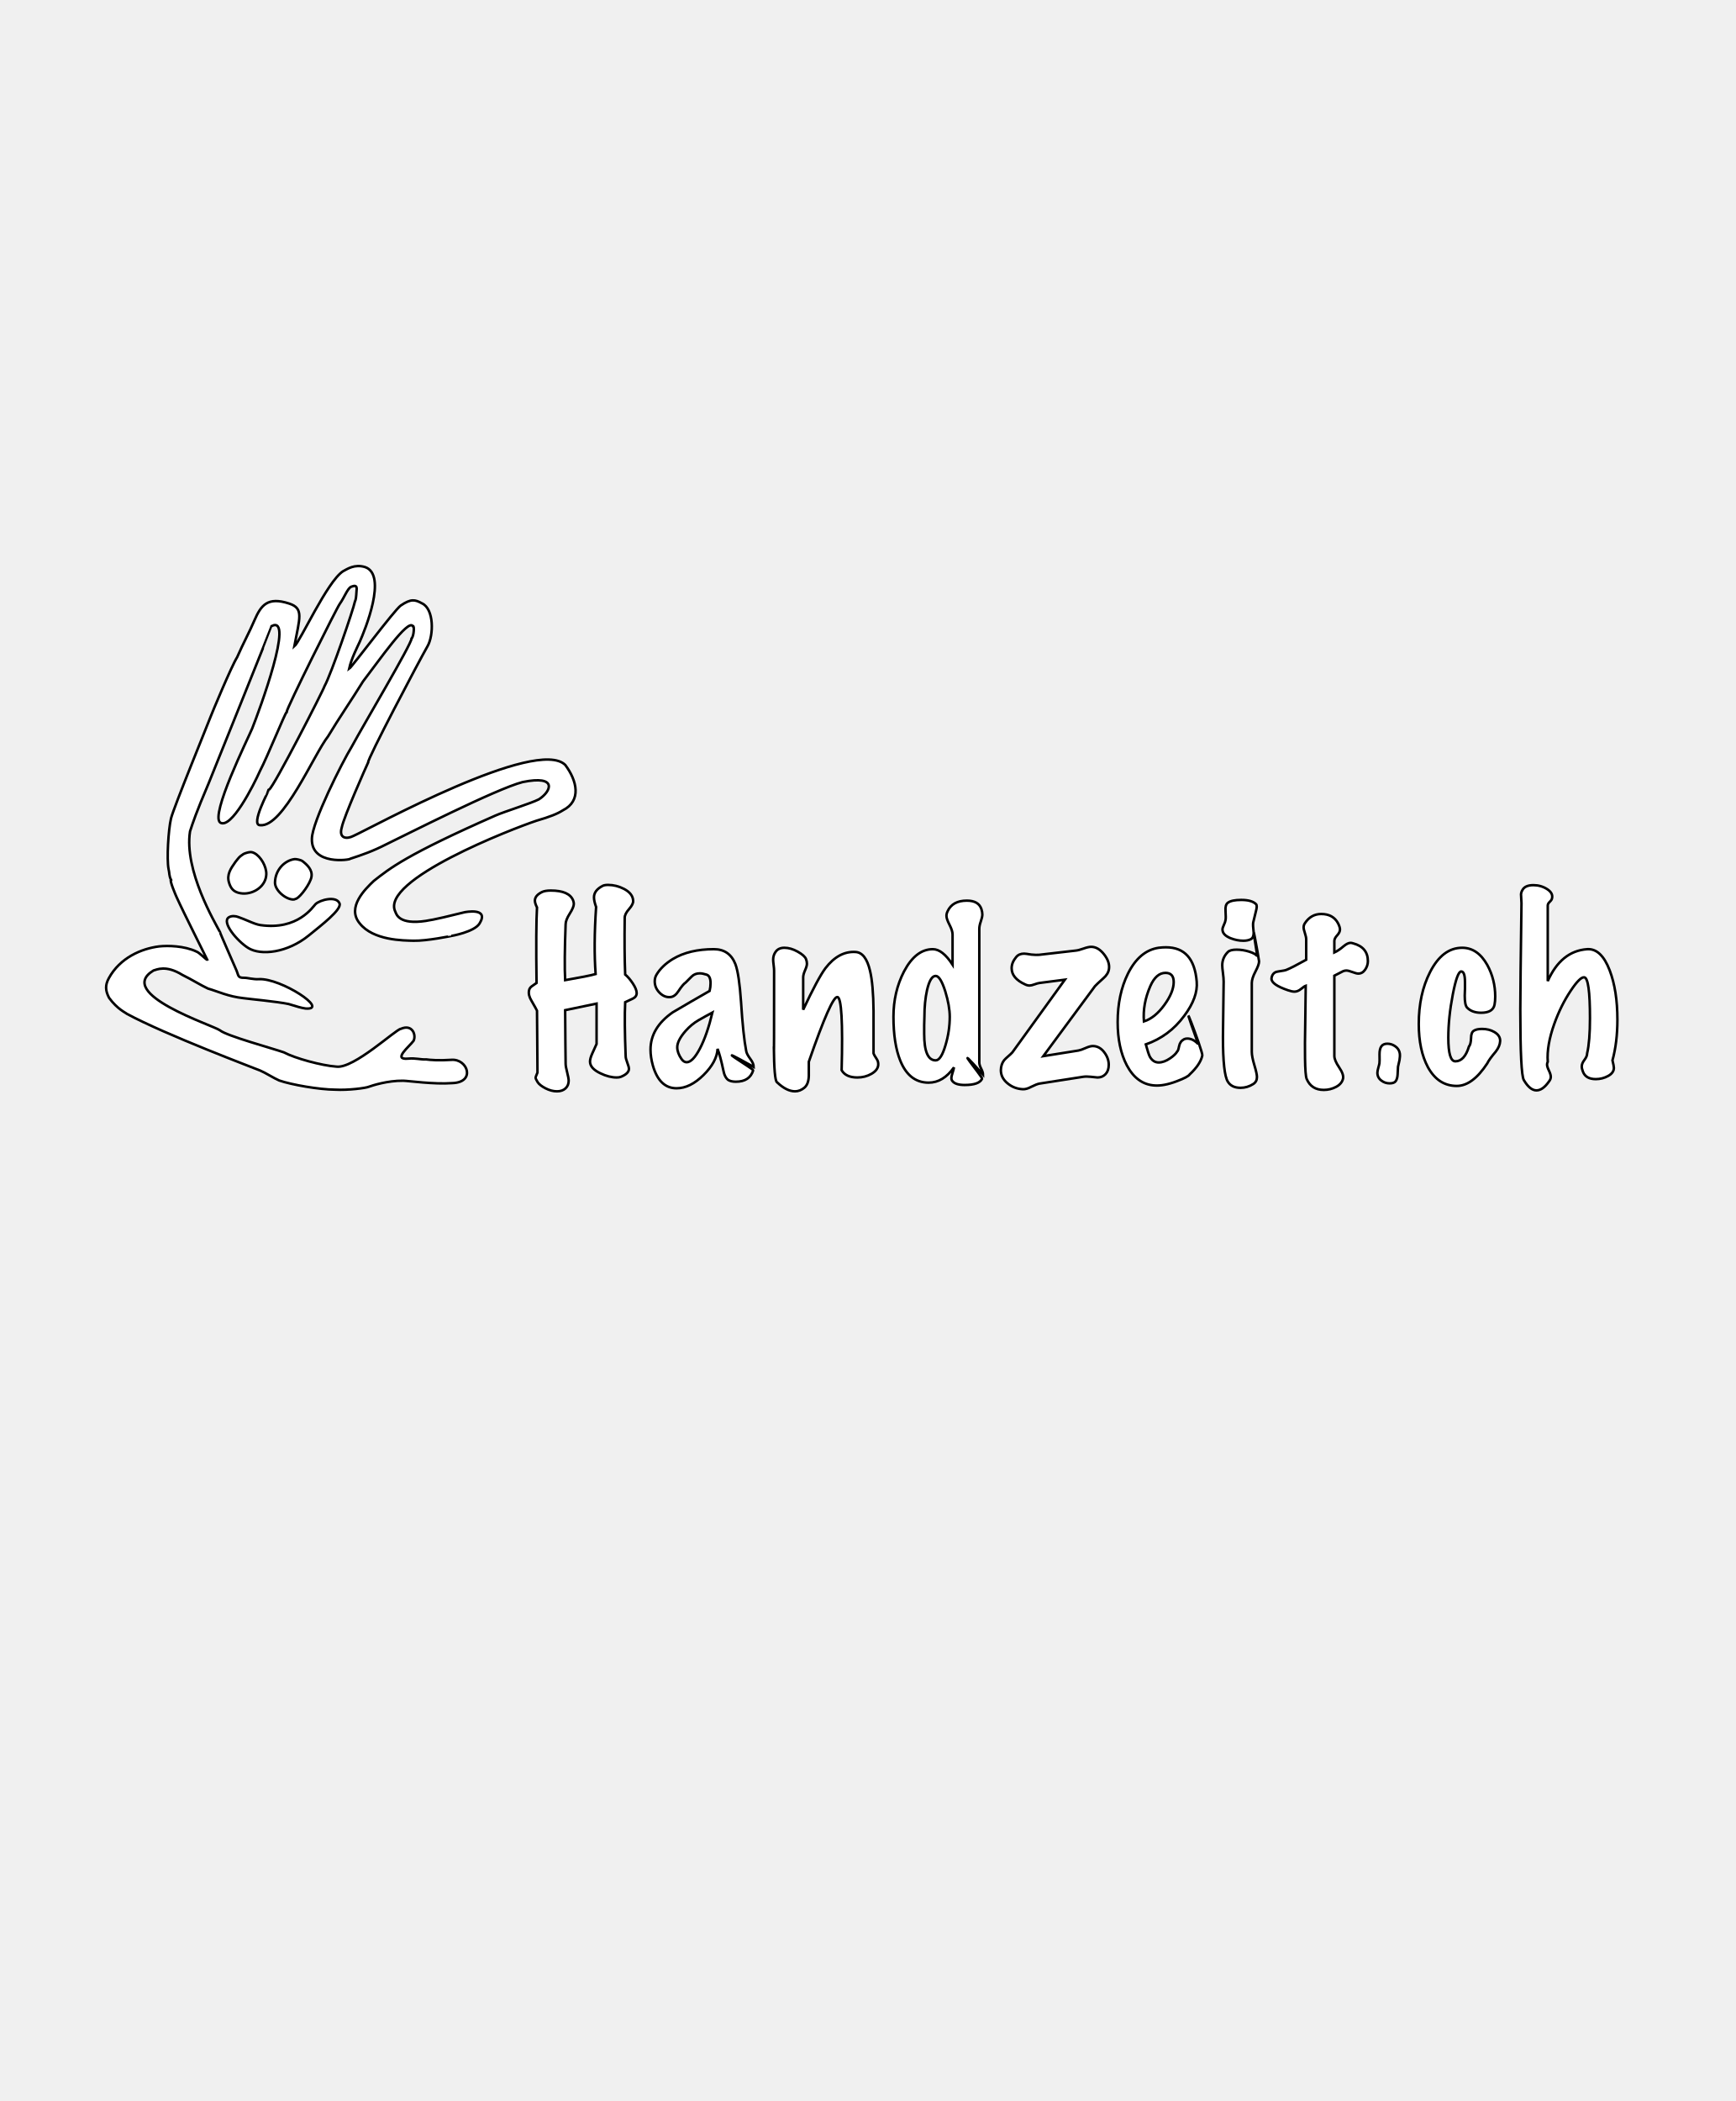
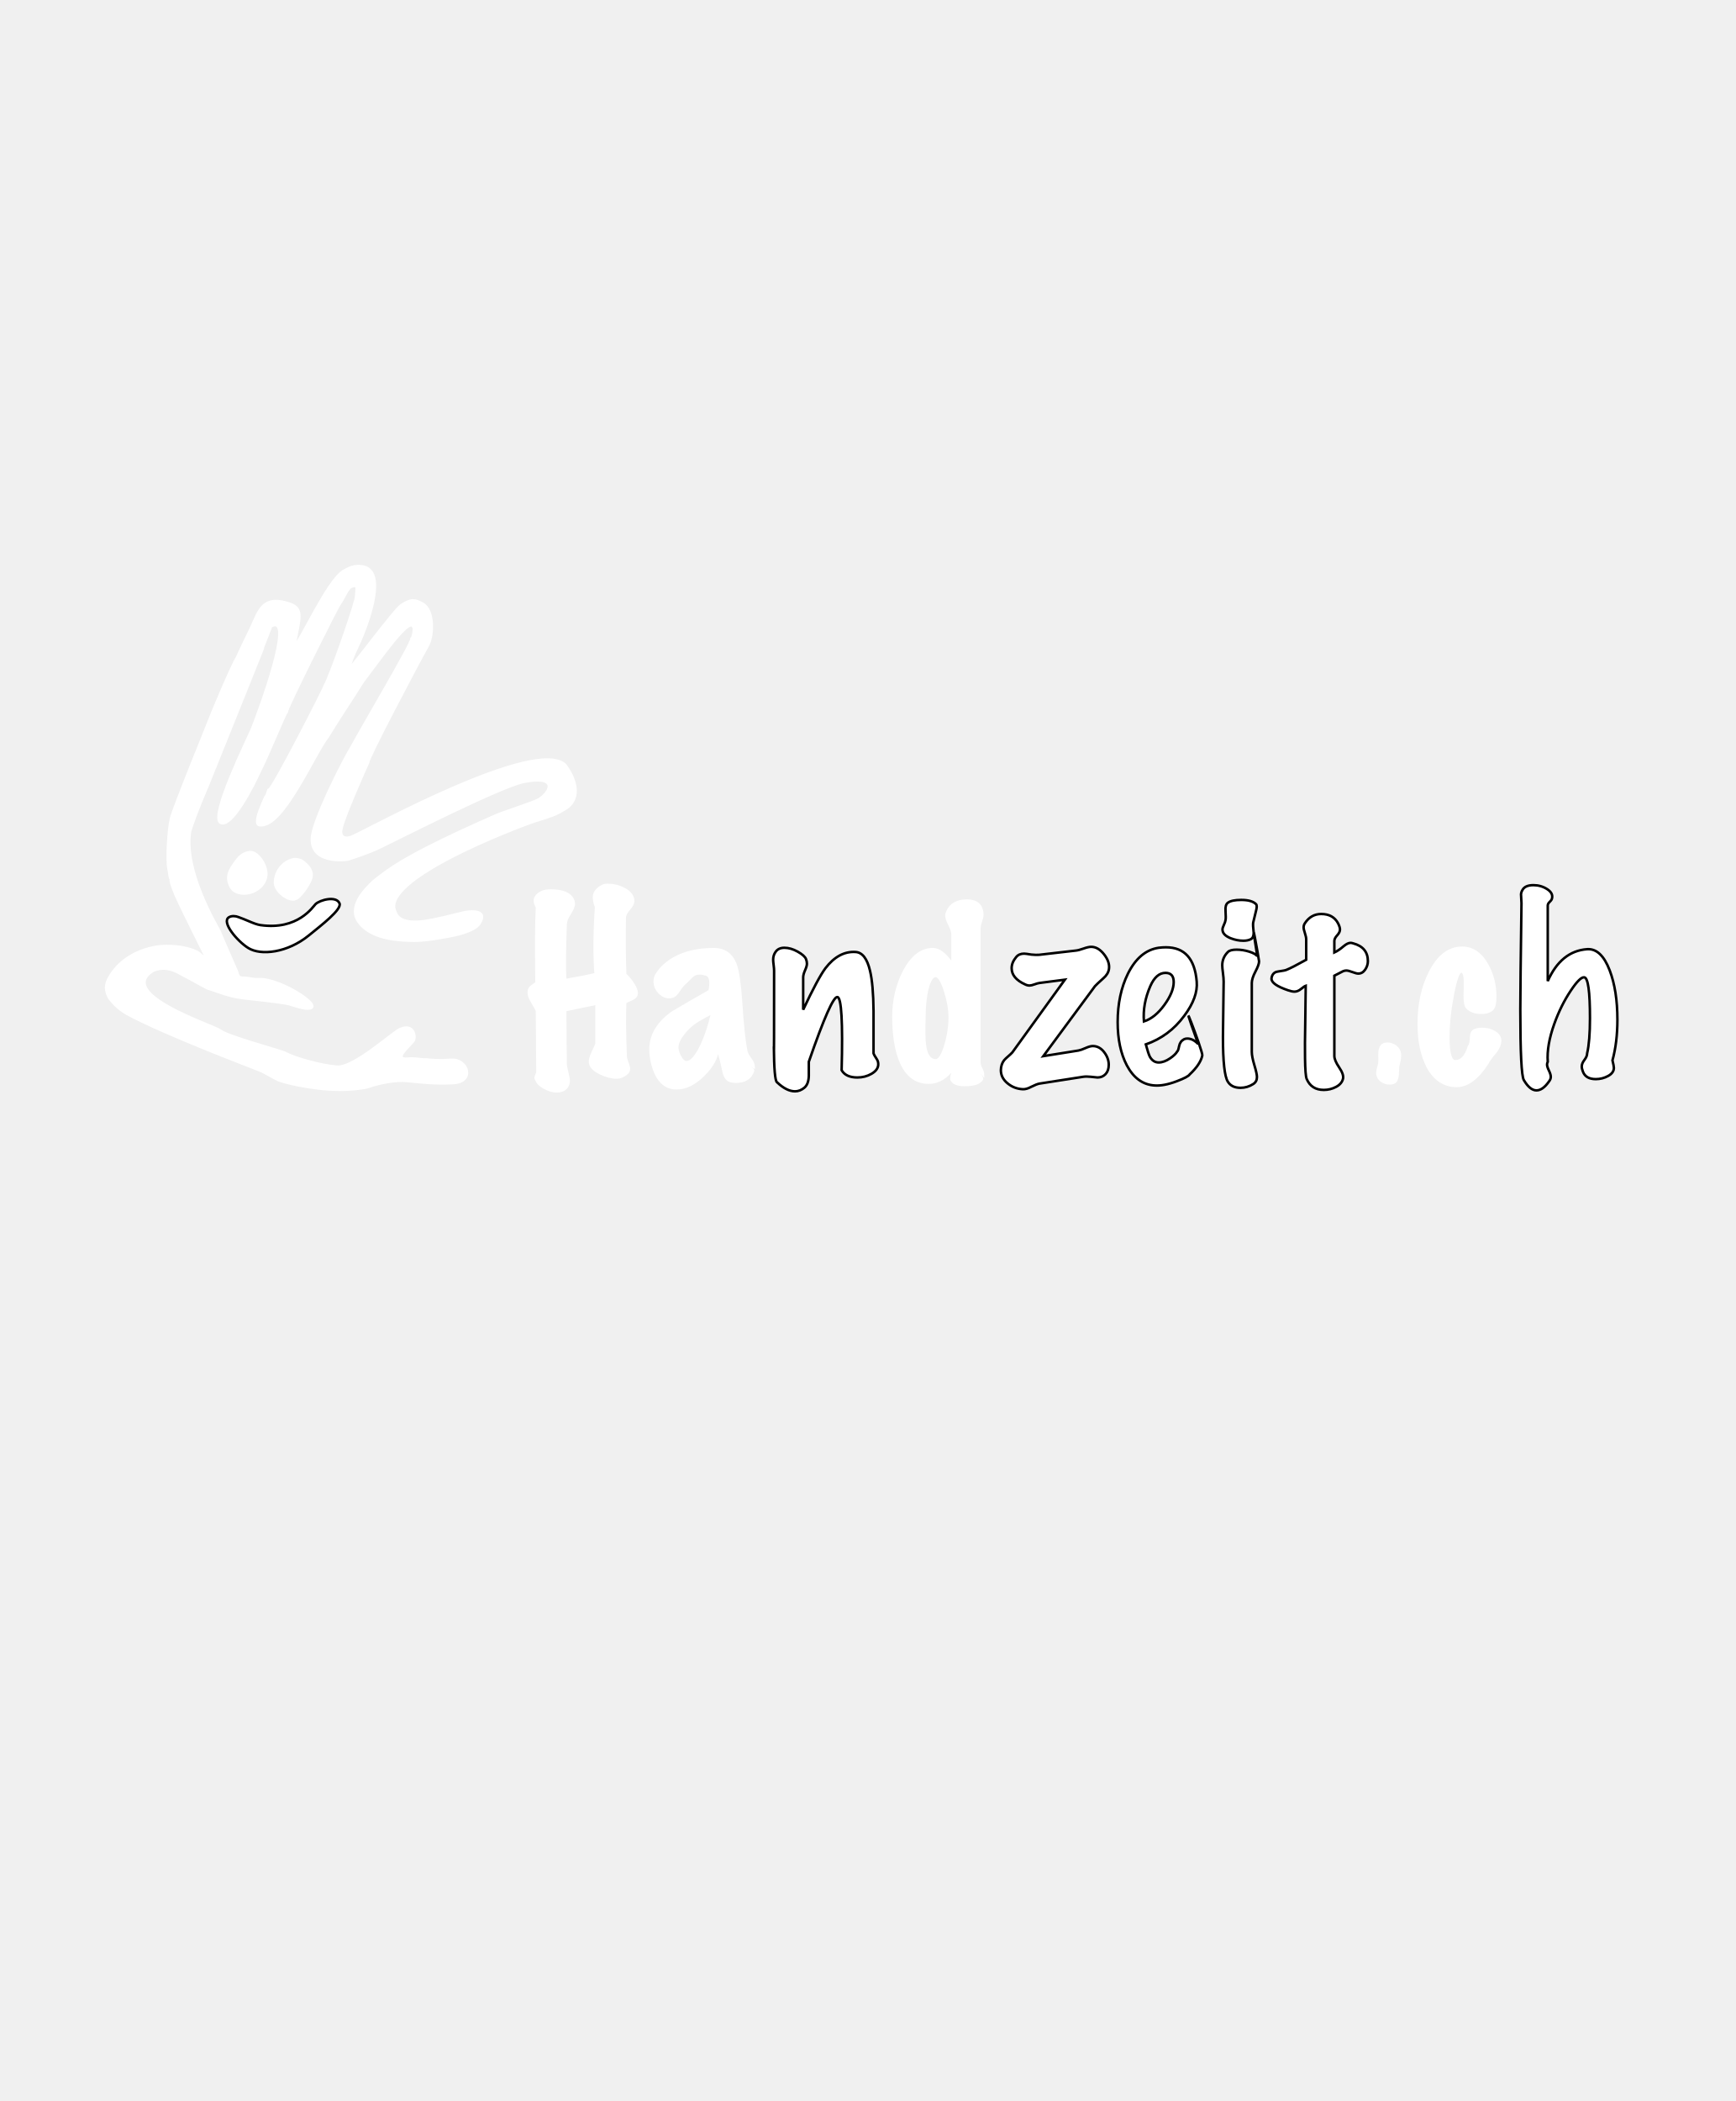
<svg xmlns="http://www.w3.org/2000/svg" width="695" height="841">
  <g id="Background">
-     <path style="fill:#ffffff;fill-opacity:1;stroke:#000000;stroke-width:1px;stroke-opacity:1;stroke-linecap:butt;stroke-linejoin:miter;" d="M 95.08,343.966 C 94.805,344.372 94.56,344.589 94.275,344.988 C 92.351,347.709 90.687,350.058 91.699,353.349 C 92.418,355.686 93.533,356.857 95.553,357.392 C 97.678,357.958 100.1,357.628 102.162,356.546 C 102.605,356.313 103.031,356.045 103.433,355.745 C 105.413,354.268 106.542,352.209 106.615,349.953 C 106.705,346.861 104.418,342.828 101.814,341.49 C 100.556,340.841 99.755,341.066 98.468,341.452 C 97.573,341.72 97.234,342.003 96.38,342.625 C 96.07,342.853 95.504,343.377 95.08,343.966  z" />
-     <path style="fill:#ffffff;fill-opacity:1;stroke:#000000;stroke-width:1px;stroke-opacity:1;stroke-linecap:butt;stroke-linejoin:miter;" d="M 301.555,428.391 C 300.616,431.458 298.299,432.992 294.608,432.992 C 293.354,432.992 292.354,432.772 291.602,432.335 C 290.6,431.647 289.913,430.27 289.538,428.204 C 288.786,424.636 288.036,421.851 287.284,419.848 C 287.096,423.291 285.22,426.782 281.651,430.317 C 278.082,433.852 274.483,435.622 270.854,435.622 C 266.284,435.622 263.122,432.585 261.372,426.515 C 260.745,424.262 260.433,422.135 260.433,420.131 C 260.433,414.31 263.406,409.333 269.353,405.202 C 274.234,402.324 279.148,399.474 284.093,396.658 C 284.341,395.595 284.468,394.561 284.468,393.559 C 284.468,391.62 283.935,390.477 282.872,390.132 C 281.806,389.789 280.899,389.615 280.149,389.615 C 278.835,389.615 277.754,390.038 276.909,390.883 C 276.065,391.729 275.266,392.527 274.514,393.278 C 273.764,393.78 272.793,394.937 271.604,396.752 C 270.666,398.192 269.633,398.975 268.506,399.1 C 266.877,399.288 265.408,398.724 264.094,397.41 C 262.78,396.096 262.121,394.562 262.121,392.809 C 262.121,391.809 262.371,390.901 262.873,390.086 C 264.312,387.708 266.471,385.643 269.352,383.89 C 273.731,381.261 279.209,379.947 285.782,379.947 C 289.975,379.947 292.854,381.951 294.421,385.956 C 295.421,388.647 296.171,393.687 296.673,401.072 C 297.237,410.023 297.925,416.563 298.739,420.694 C 298.864,421.508 299.395,422.542 300.335,423.793 C 301.274,425.046 301.743,426.141 301.743,427.079 C 282.103,416.124 301.68,427.954 301.555,428.391  zM 285.219,405.295 C 283.34,406.297 281.477,407.33 279.631,408.394 C 277.785,409.458 276.078,410.868 274.514,412.619 C 272.262,415.186 271.135,417.377 271.135,419.191 C 271.135,420.693 271.697,422.258 272.824,423.885 C 273.449,424.763 274.138,425.199 274.89,425.199 C 276.517,425.199 278.285,423.385 280.195,419.754 C 282.103,416.124 283.777,411.303 285.219,405.295  z" />
-     <path style="fill:#ffffff;fill-opacity:1;stroke:#000000;stroke-width:1px;stroke-opacity:1;stroke-linecap:butt;stroke-linejoin:miter;" d="M 600.578,416.749 C 600.516,418.127 599.92,419.535 598.795,420.975 C 597.041,423.04 595.914,424.606 595.414,425.669 C 591.471,431.678 587.4,434.683 583.209,434.683 C 578.264,434.683 574.414,432.18 571.66,427.171 C 569.219,422.603 567.998,416.844 567.998,409.896 C 567.998,401.948 569.5,395.031 572.506,389.147 C 575.822,382.637 580.11,379.382 585.367,379.382 C 589.5,379.382 592.847,381.667 595.414,386.236 C 597.541,390.118 598.605,394.343 598.605,398.911 C 598.605,400.164 598.511,401.259 598.324,402.197 C 597.886,404.326 596.101,405.389 592.972,405.389 C 590.531,405.389 588.654,404.701 587.339,403.324 C 586.712,402.636 586.4,401.04 586.4,398.536 C 586.4,397.911 586.431,397.003 586.494,395.813 C 586.494,394.561 586.494,393.653 586.494,393.09 C 586.494,390.273 585.992,388.864 584.992,388.864 C 583.928,388.864 582.801,391.948 581.613,398.112 C 580.422,404.278 579.828,410.052 579.828,415.434 C 579.828,421.694 580.767,424.824 582.644,424.824 C 585.085,424.824 586.9,422.852 588.091,418.909 C 588.591,418.346 588.872,417.219 588.935,415.529 C 588.935,414.026 589.31,413.041 590.062,412.571 C 590.814,412.101 591.908,411.867 593.347,411.867 C 595.226,411.867 596.853,412.275 598.23,413.088 C 599.857,414.026 600.641,415.247 600.578,416.749  z" />
-     <path style="fill:#ffffff;fill-opacity:1;stroke:#000000;stroke-width:1px;stroke-opacity:1;stroke-linecap:butt;stroke-linejoin:miter;" d="M 185.98,365.161 C 171.441,368.788 172.197,368.22 170.455,368.629 C 159.767,370.254 158.701,365.991 158.289,364.989 C 151.871,352.271 205.361,331.65 214.766,328.523 C 220.116,326.962 223.045,325.82 225.395,324.33 C 232.854,320.556 231.057,312.532 226.305,306.206 C 214.907,294.882 148.655,331.404 141.528,334.596 C 138.671,336.075 135.548,335.556 136.823,331.212 C 137.624,327.033 146.721,306.588 147.391,305.179 C 146.891,304.226 167.526,265.028 171.168,258.656 C 173.66,254.3 173.826,243.76 168.941,241.511 C 166.134,239.961 164.527,239.615 160.453,242.376 C 157.992,244.042 140.906,266.972 139.764,267.716 C 140.721,263.432 143.092,258.983 144.043,256.84 C 146.02,252.386 155.254,230.04 146.133,226.985 C 141.904,225.715 139.033,227.774 137.324,228.672 C 130.998,232.747 120.158,256.823 117.82,258.744 C 119.984,247.235 121.709,243.559 115.802,241.608 C 107.089,238.73 104.486,242.316 101.898,248.237 C 99.882,252.978 97.443,257.361 94.914,263.122 C 92.728,266.542 84.914,285.309 84.328,286.862 C 83.086,290.155 69.697,322.855 68.48,327.552 C 67.367,332.229 66.73,343.884 67.466,347.773 C 67.884,349.439 67.648,350.597 68.45,352.132 C 67.823,352.46 70.393,358.418 70.647,358.981 C 73.668,365.667 82.684,383.489 82.991,384.178 C 82.688,384.336 79.833,381.295 78.675,380.912 C 73.818,378.578 67.22,378.458 63.757,378.823 C 56.558,379.709 48.066,383.385 43.591,391.518 C 42.062,394.3 42.132,396.487 43.681,399.44 C 47.019,404.017 50.408,405.407 50.763,405.804 C 66.011,414.106 102.941,427.981 104.148,428.522 C 106.078,429.307 109.736,431.637 111.761,432.497 C 116.73,434.222 127.796,436.149 134.181,436.179 C 139.292,436.465 146.519,435.561 147.8,434.968 C 148.775,434.613 155.093,432.502 161.415,432.605 C 163.419,432.626 173.782,434.112 181.032,433.553 C 190.538,433.286 187.247,423.801 180.79,424.233 C 175.784,424.575 172.202,424.298 170.589,424.063 C 168.329,424.192 166.448,423.463 163.435,423.754 C 156.906,424.382 163.97,418.842 165.583,416.6 C 166.69,414.256 165.097,409.828 160.495,411.825 C 158.485,411.975 141.692,427.832 134.71,426.958 C 128.745,426.541 118.075,423.612 113.665,421.252 C 109.069,419.625 90.679,414.644 88.052,412.417 C 85.3,410.394 45.982,397.854 61.431,388.485 C 62.699,388.164 66.369,386.131 72.997,390.235 C 77.214,392.315 80.073,394.202 83.237,395.697 C 87.44,396.918 91.296,398.864 97.397,399.546 C 100.204,399.937 110.567,400.87 115.538,401.894 C 119.091,402.955 120.417,403.412 122.337,403.693 C 132.179,404.414 112.435,391.452 103.626,391.946 C 101.417,392.098 99.085,391.366 97.749,391.397 C 95.118,391.459 95.515,390.445 94.733,388.586 C 93.917,386.639 87.921,373.136 88.051,373.065 C 86.039,369.228 73.637,348.372 76.072,332.794 C 77.189,329.367 78.478,325.386 83.566,313.45 C 86.066,307.244 108.843,250.729 108.767,250.588 C 117.992,245.985 103.929,284.137 100.945,291.644 C 99.263,295.649 84.101,326.233 88.16,329.268 C 92.586,331.994 101.435,314.511 104.111,308.539 C 106.92,303.228 114.15,285.385 114.73,285.081 C 114.699,283.565 135.115,242.773 136.033,241.705 C 137.883,239.113 139.047,235.676 140.547,234.889 C 141.524,234.578 143.19,233.741 142.735,236.563 C 142.604,239.013 142.46,240.103 142.108,240.748 C 141.487,243.841 132.682,269.643 129.936,274.631 C 129.844,275.514 109.592,315.096 107.737,316.069 C 107.762,316.119 100.067,330.378 104.151,330.308 C 113.364,331.305 125.585,302.091 131.34,294.739 C 135.602,287.641 140.735,280.197 145.336,272.762 C 151.91,264.231 163.266,247.744 165.252,250.602 C 166.012,250.204 165.688,254.756 164.77,255.569 C 164.815,257.721 145.622,289.986 140.825,298.869 C 136.93,305.236 124.983,329.009 124.868,335.698 C 124.481,346.61 140.364,344.16 140.161,343.771 C 145.038,342.166 149.186,340.758 154.667,337.948 C 161.646,334.596 198.69,315.744 209.243,313.048 C 223.37,310.161 220.722,316.788 215.743,319.96 C 212.739,321.534 201.975,324.853 198.333,326.458 C 162.614,342.188 156.093,347.562 149.671,352.597 C 146.271,355.812 138.692,363.135 143.964,369.563 C 149.402,376.494 161.521,376.463 165.556,376.561 C 170.97,376.69 180.652,374.637 180.663,374.659 C 180.663,374.659 189.892,373.069 191.987,369.664 C 196.037,363.087 185.98,365.161 185.98,365.161  z" />
+     <path style="fill:#ffffff;fill-opacity:1;stroke:#ffffff;stroke-width:1px;stroke-opacity:1;stroke-linecap:butt;stroke-linejoin:miter;" d="M 95.08,343.966 C 94.805,344.372 94.56,344.589 94.275,344.988 C 92.351,347.709 90.687,350.058 91.699,353.349 C 92.418,355.686 93.533,356.857 95.553,357.392 C 97.678,357.958 100.1,357.628 102.162,356.546 C 102.605,356.313 103.031,356.045 103.433,355.745 C 105.413,354.268 106.542,352.209 106.615,349.953 C 106.705,346.861 104.418,342.828 101.814,341.49 C 100.556,340.841 99.755,341.066 98.468,341.452 C 97.573,341.72 97.234,342.003 96.38,342.625 C 96.07,342.853 95.504,343.377 95.08,343.966  z" />
+     <path style="fill:#ffffff;fill-opacity:1;stroke:#ffffff;stroke-width:1px;stroke-opacity:1;stroke-linecap:butt;stroke-linejoin:miter;" d="M 301.555,428.391 C 300.616,431.458 298.299,432.992 294.608,432.992 C 293.354,432.992 292.354,432.772 291.602,432.335 C 290.6,431.647 289.913,430.27 289.538,428.204 C 288.786,424.636 288.036,421.851 287.284,419.848 C 287.096,423.291 285.22,426.782 281.651,430.317 C 278.082,433.852 274.483,435.622 270.854,435.622 C 266.284,435.622 263.122,432.585 261.372,426.515 C 260.745,424.262 260.433,422.135 260.433,420.131 C 260.433,414.31 263.406,409.333 269.353,405.202 C 274.234,402.324 279.148,399.474 284.093,396.658 C 284.341,395.595 284.468,394.561 284.468,393.559 C 284.468,391.62 283.935,390.477 282.872,390.132 C 281.806,389.789 280.899,389.615 280.149,389.615 C 278.835,389.615 277.754,390.038 276.909,390.883 C 276.065,391.729 275.266,392.527 274.514,393.278 C 273.764,393.78 272.793,394.937 271.604,396.752 C 270.666,398.192 269.633,398.975 268.506,399.1 C 266.877,399.288 265.408,398.724 264.094,397.41 C 262.78,396.096 262.121,394.562 262.121,392.809 C 262.121,391.809 262.371,390.901 262.873,390.086 C 264.312,387.708 266.471,385.643 269.352,383.89 C 273.731,381.261 279.209,379.947 285.782,379.947 C 289.975,379.947 292.854,381.951 294.421,385.956 C 295.421,388.647 296.171,393.687 296.673,401.072 C 297.237,410.023 297.925,416.563 298.739,420.694 C 298.864,421.508 299.395,422.542 300.335,423.793 C 301.274,425.046 301.743,426.141 301.743,427.079 C 282.103,416.124 301.68,427.954 301.555,428.391  zM 285.219,405.295 C 283.34,406.297 281.477,407.33 279.631,408.394 C 277.785,409.458 276.078,410.868 274.514,412.619 C 272.262,415.186 271.135,417.377 271.135,419.191 C 271.135,420.693 271.697,422.258 272.824,423.885 C 273.449,424.763 274.138,425.199 274.89,425.199 C 276.517,425.199 278.285,423.385 280.195,419.754 C 282.103,416.124 283.777,411.303 285.219,405.295  z" />
+     <path style="fill:#ffffff;fill-opacity:1;stroke:#ffffff;stroke-width:1px;stroke-opacity:1;stroke-linecap:butt;stroke-linejoin:miter;" d="M 600.578,416.749 C 600.516,418.127 599.92,419.535 598.795,420.975 C 597.041,423.04 595.914,424.606 595.414,425.669 C 591.471,431.678 587.4,434.683 583.209,434.683 C 578.264,434.683 574.414,432.18 571.66,427.171 C 569.219,422.603 567.998,416.844 567.998,409.896 C 567.998,401.948 569.5,395.031 572.506,389.147 C 575.822,382.637 580.11,379.382 585.367,379.382 C 589.5,379.382 592.847,381.667 595.414,386.236 C 597.541,390.118 598.605,394.343 598.605,398.911 C 598.605,400.164 598.511,401.259 598.324,402.197 C 597.886,404.326 596.101,405.389 592.972,405.389 C 590.531,405.389 588.654,404.701 587.339,403.324 C 586.712,402.636 586.4,401.04 586.4,398.536 C 586.4,397.911 586.431,397.003 586.494,395.813 C 586.494,394.561 586.494,393.653 586.494,393.09 C 586.494,390.273 585.992,388.864 584.992,388.864 C 583.928,388.864 582.801,391.948 581.613,398.112 C 580.422,404.278 579.828,410.052 579.828,415.434 C 579.828,421.694 580.767,424.824 582.644,424.824 C 585.085,424.824 586.9,422.852 588.091,418.909 C 588.591,418.346 588.872,417.219 588.935,415.529 C 588.935,414.026 589.31,413.041 590.062,412.571 C 590.814,412.101 591.908,411.867 593.347,411.867 C 595.226,411.867 596.853,412.275 598.23,413.088 C 599.857,414.026 600.641,415.247 600.578,416.749  z" />
+     <path style="fill:#ffffff;fill-opacity:1;stroke:#ffffff;stroke-width:1px;stroke-opacity:1;stroke-linecap:butt;stroke-linejoin:miter;" d="M 185.98,365.161 C 171.441,368.788 172.197,368.22 170.455,368.629 C 159.767,370.254 158.701,365.991 158.289,364.989 C 151.871,352.271 205.361,331.65 214.766,328.523 C 220.116,326.962 223.045,325.82 225.395,324.33 C 232.854,320.556 231.057,312.532 226.305,306.206 C 214.907,294.882 148.655,331.404 141.528,334.596 C 138.671,336.075 135.548,335.556 136.823,331.212 C 137.624,327.033 146.721,306.588 147.391,305.179 C 146.891,304.226 167.526,265.028 171.168,258.656 C 173.66,254.3 173.826,243.76 168.941,241.511 C 166.134,239.961 164.527,239.615 160.453,242.376 C 157.992,244.042 140.906,266.972 139.764,267.716 C 140.721,263.432 143.092,258.983 144.043,256.84 C 146.02,252.386 155.254,230.04 146.133,226.985 C 141.904,225.715 139.033,227.774 137.324,228.672 C 130.998,232.747 120.158,256.823 117.82,258.744 C 119.984,247.235 121.709,243.559 115.802,241.608 C 107.089,238.73 104.486,242.316 101.898,248.237 C 99.882,252.978 97.443,257.361 94.914,263.122 C 92.728,266.542 84.914,285.309 84.328,286.862 C 83.086,290.155 69.697,322.855 68.48,327.552 C 67.367,332.229 66.73,343.884 67.466,347.773 C 67.884,349.439 67.648,350.597 68.45,352.132 C 67.823,352.46 70.393,358.418 70.647,358.981 C 73.668,365.667 82.684,383.489 82.991,384.178 C 82.688,384.336 79.833,381.295 78.675,380.912 C 73.818,378.578 67.22,378.458 63.757,378.823 C 56.558,379.709 48.066,383.385 43.591,391.518 C 42.062,394.3 42.132,396.487 43.681,399.44 C 47.019,404.017 50.408,405.407 50.763,405.804 C 66.011,414.106 102.941,427.981 104.148,428.522 C 106.078,429.307 109.736,431.637 111.761,432.497 C 116.73,434.222 127.796,436.149 134.181,436.179 C 139.292,436.465 146.519,435.561 147.8,434.968 C 148.775,434.613 155.093,432.502 161.415,432.605 C 163.419,432.626 173.782,434.112 181.032,433.553 C 190.538,433.286 187.247,423.801 180.79,424.233 C 175.784,424.575 172.202,424.298 170.589,424.063 C 168.329,424.192 166.448,423.463 163.435,423.754 C 156.906,424.382 163.97,418.842 165.583,416.6 C 166.69,414.256 165.097,409.828 160.495,411.825 C 158.485,411.975 141.692,427.832 134.71,426.958 C 128.745,426.541 118.075,423.612 113.665,421.252 C 109.069,419.625 90.679,414.644 88.052,412.417 C 85.3,410.394 45.982,397.854 61.431,388.485 C 62.699,388.164 66.369,386.131 72.997,390.235 C 77.214,392.315 80.073,394.202 83.237,395.697 C 87.44,396.918 91.296,398.864 97.397,399.546 C 100.204,399.937 110.567,400.87 115.538,401.894 C 119.091,402.955 120.417,403.412 122.337,403.693 C 132.179,404.414 112.435,391.452 103.626,391.946 C 101.417,392.098 99.085,391.366 97.749,391.397 C 95.118,391.459 95.515,390.445 94.733,388.586 C 93.917,386.639 87.921,373.136 88.051,373.065 C 86.039,369.228 73.637,348.372 76.072,332.794 C 77.189,329.367 78.478,325.386 83.566,313.45 C 86.066,307.244 108.843,250.729 108.767,250.588 C 117.992,245.985 103.929,284.137 100.945,291.644 C 99.263,295.649 84.101,326.233 88.16,329.268 C 92.586,331.994 101.435,314.511 104.111,308.539 C 106.92,303.228 114.15,285.385 114.73,285.081 C 114.699,283.565 135.115,242.773 136.033,241.705 C 137.883,239.113 139.047,235.676 140.547,234.889 C 141.524,234.578 143.19,233.741 142.735,236.563 C 142.604,239.013 142.46,240.103 142.108,240.748 C 141.487,243.841 132.682,269.643 129.936,274.631 C 129.844,275.514 109.592,315.096 107.737,316.069 C 107.762,316.119 100.067,330.378 104.151,330.308 C 113.364,331.305 125.585,302.091 131.34,294.739 C 135.602,287.641 140.735,280.197 145.336,272.762 C 151.91,264.231 163.266,247.744 165.252,250.602 C 166.012,250.204 165.688,254.756 164.77,255.569 C 164.815,257.721 145.622,289.986 140.825,298.869 C 136.93,305.236 124.983,329.009 124.868,335.698 C 124.481,346.61 140.364,344.16 140.161,343.771 C 145.038,342.166 149.186,340.758 154.667,337.948 C 161.646,334.596 198.69,315.744 209.243,313.048 C 223.37,310.161 220.722,316.788 215.743,319.96 C 212.739,321.534 201.975,324.853 198.333,326.458 C 162.614,342.188 156.093,347.562 149.671,352.597 C 146.271,355.812 138.692,363.135 143.964,369.563 C 149.402,376.494 161.521,376.463 165.556,376.561 C 170.97,376.69 180.652,374.637 180.663,374.659 C 180.663,374.659 189.892,373.069 191.987,369.664 C 196.037,363.087 185.98,365.161 185.98,365.161  z" />
    <path style="fill:#ffffff;fill-opacity:1;stroke:#000000;stroke-width:1px;stroke-opacity:1;stroke-linecap:butt;stroke-linejoin:miter;" d="M 504.064,384.827 C 504.064,385.704 503.578,387.066 502.607,388.911 C 501.636,390.759 501.152,392.276 501.152,393.465 C 501.152,393.465 501.152,421.069 501.152,421.069 C 501.152,422.322 501.496,424.09 502.185,426.374 C 502.873,428.659 503.218,430.239 503.218,431.115 C 503.218,432.367 502.716,433.305 501.716,433.931 C 500.15,434.932 498.46,435.434 496.646,435.434 C 494.267,435.434 492.576,434.62 491.576,432.993 C 490.262,430.99 489.605,425.013 489.605,415.06 C 489.605,412.682 489.652,408.973 489.746,403.934 C 489.84,398.896 489.887,395.218 489.887,392.902 C 489.887,392.027 489.793,390.883 489.606,389.475 C 489.417,388.067 489.323,387.05 489.323,386.424 C 489.323,384.358 490.075,382.574 491.577,381.071 C 492.202,380.446 493.36,380.133 495.052,380.133 C 496.741,380.133 498.431,380.4 500.122,380.931 C 501.811,381.464 502.892,382.074 503.36,382.762 C 499.744,360.228 504.064,384.139 504.064,384.827  zM 502.844,361.918 C 503.032,362.106 503.125,362.42 503.125,362.857 C 503.125,363.42 502.937,364.391 502.561,365.767 C 502.123,367.457 501.842,368.617 501.717,369.242 C 501.59,369.868 501.653,371.246 501.905,373.373 C 501.905,374.687 501.512,375.549 500.731,375.955 C 499.948,376.362 498.961,376.565 497.774,376.565 C 496.083,376.565 494.362,376.221 492.61,375.532 C 490.481,374.656 489.417,373.499 489.417,372.058 C 489.417,371.62 489.606,371.01 489.981,370.227 C 490.356,369.445 490.575,368.804 490.637,368.302 C 490.762,367.802 490.762,366.55 490.637,364.546 C 490.512,362.983 490.826,361.917 491.576,361.355 C 492.576,360.603 494.361,360.228 496.928,360.228 C 499.744,360.228 501.717,360.792 502.844,361.918  z" />
    <path style="fill:#ffffff;fill-opacity:1;stroke:#000000;stroke-width:1px;stroke-opacity:1;stroke-linecap:butt;stroke-linejoin:miter;" d="M 645.549,424.448 C 645.926,426.013 646.113,427.015 646.113,427.453 C 646.113,428.767 645.345,429.847 643.812,430.692 C 642.277,431.537 640.634,431.959 638.882,431.959 C 636.191,431.959 634.47,430.959 633.718,428.955 C 633.406,428.143 633.249,427.453 633.249,426.89 C 633.249,426.078 633.608,425.2 634.329,424.261 C 635.048,423.322 635.409,422.447 635.409,421.632 C 636.159,418.378 636.536,413.684 636.536,407.548 C 636.536,396.908 635.784,391.463 634.282,391.212 C 633.155,391.024 631.339,392.808 628.837,396.564 C 626.208,400.507 624.017,404.92 622.265,409.802 C 620.199,415.562 619.322,420.631 619.636,425.012 C 619.448,425.387 619.355,425.763 619.355,426.139 C 619.355,426.701 619.603,427.5 620.105,428.533 C 620.605,429.566 620.857,430.396 620.857,431.021 C 620.857,431.647 620.636,432.242 620.199,432.805 C 618.51,435.245 616.82,436.466 615.129,436.466 C 613.377,436.466 611.686,435.089 610.061,432.335 C 609.122,430.708 608.651,421.35 608.651,404.263 C 608.651,398.004 608.807,383.764 609.122,361.543 C 609.122,361.167 609.089,360.589 609.028,359.806 C 608.964,359.025 608.934,358.414 608.934,357.975 C 608.995,357.351 609.182,356.787 609.496,356.286 C 610.184,354.972 611.656,354.314 613.908,354.314 C 615.912,354.314 617.742,354.846 619.402,355.91 C 621.058,356.975 621.701,358.226 621.326,359.666 C 621.264,360.042 620.965,360.48 620.433,360.98 C 619.902,361.482 619.636,361.982 619.636,362.482 C 619.636,362.482 619.636,392.714 619.636,392.714 C 623.202,384.702 628.46,380.446 635.409,379.945 C 639.165,379.695 642.169,382.512 644.423,388.395 C 646.487,393.779 647.521,400.381 647.521,408.205 C 647.521,414.214 646.863,419.629 645.549,424.448  z" />
    <path style="fill:#ffffff;fill-opacity:1;stroke:#000000;stroke-width:1px;stroke-opacity:1;stroke-linecap:butt;stroke-linejoin:miter;" d="M 351.596,426.326 C 351.469,427.703 350.563,428.877 348.873,429.847 C 347.184,430.819 345.305,431.302 343.24,431.302 C 340.172,431.302 338.076,430.332 336.949,428.392 C 337.449,409.114 336.885,399.35 335.258,399.099 C 333.694,398.849 329.875,407.487 323.805,425.012 C 323.805,426.89 323.805,428.768 323.805,430.645 C 323.743,432.899 323.131,434.495 321.973,435.434 C 320.815,436.372 319.58,436.842 318.266,436.842 C 316.012,436.842 313.602,435.621 311.036,433.18 C 310.286,432.554 309.878,427.798 309.815,418.909 C 309.877,424.354 309.909,414.247 309.909,388.583 C 309.909,388.02 309.847,387.254 309.721,386.282 C 309.596,385.312 309.533,384.608 309.533,384.17 C 309.533,382.982 309.845,381.949 310.472,381.071 C 311.222,379.945 312.411,379.382 314.038,379.382 C 315.729,379.382 317.497,379.899 319.343,380.931 C 321.189,381.964 322.302,382.95 322.677,383.889 C 322.927,384.515 323.052,385.142 323.052,385.767 C 323.052,386.393 322.802,387.269 322.302,388.396 C 321.8,389.522 321.55,390.461 321.55,391.212 C 321.55,391.212 321.55,404.168 321.55,404.168 C 325.493,395.781 328.466,390.242 330.47,387.55 C 334.038,382.919 338.075,380.759 342.581,381.071 C 345.272,381.259 347.183,383.763 348.308,388.583 C 349.185,392.214 349.654,397.596 349.716,404.731 C 349.716,410.365 349.716,415.998 349.716,421.631 C 349.841,422.069 350.28,422.852 351.03,423.978 C 351.469,424.605 351.656,425.386 351.596,426.326  z" />
    <path style="fill:#ffffff;fill-opacity:1;stroke:#000000;stroke-width:1px;stroke-opacity:1;stroke-linecap:butt;stroke-linejoin:miter;" d="M 543.777,389.71 C 543.275,389.71 542.494,389.507 541.429,389.1 C 540.364,388.693 539.552,388.49 538.99,388.49 C 538.551,388.49 538.111,388.584 537.676,388.771 C 537.676,388.771 534.201,390.555 534.201,390.555 C 534.201,390.555 534.201,422.664 534.201,422.664 C 534.201,423.854 534.842,425.387 536.125,427.265 C 537.408,429.143 537.924,430.645 537.676,431.772 C 537.362,433.148 536.438,434.244 534.905,435.058 C 533.372,435.87 531.729,436.279 529.977,436.279 C 526.659,436.279 524.373,434.807 523.123,431.866 C 522.746,430.99 522.527,428.205 522.465,423.511 C 522.403,420.381 522.434,415.499 522.559,408.864 C 522.684,401.353 522.747,396.597 522.747,394.593 C 522.372,394.719 521.745,395.142 520.87,395.861 C 519.993,396.581 519.116,396.94 518.241,396.94 C 517.552,396.94 516.675,396.752 515.612,396.378 C 511.231,394.875 509.04,393.343 509.04,391.777 C 509.04,391.401 509.134,390.995 509.321,390.556 C 509.76,389.555 510.575,388.992 511.762,388.866 C 513.576,388.617 514.672,388.397 515.047,388.209 C 516.486,387.646 519.115,386.301 522.934,384.172 C 522.934,384.172 522.934,376.004 522.934,376.004 C 522.934,375.379 522.762,374.549 522.418,373.516 C 522.074,372.483 521.902,371.717 521.902,371.216 C 521.902,370.653 522.056,370.121 522.371,369.619 C 523.998,367.116 526.187,365.863 528.943,365.863 C 532.134,365.863 534.388,367.116 535.703,369.619 C 536.203,370.621 536.455,371.435 536.455,372.06 C 536.455,372.811 536.078,373.594 535.328,374.407 C 534.576,375.221 534.201,375.972 534.201,376.661 C 534.201,376.661 534.201,381.262 534.201,381.262 C 535.328,380.761 536.578,379.916 537.957,378.727 C 539.019,377.851 539.928,377.413 540.68,377.413 C 540.992,377.413 541.336,377.475 541.713,377.601 C 545.656,378.666 547.627,381.044 547.627,384.737 C 547.627,385.926 547.266,387.053 546.547,388.117 C 545.826,389.178 544.904,389.71 543.777,389.71  z" />
    <path style="fill:#ffffff;fill-opacity:1;stroke:#000000;stroke-width:1px;stroke-opacity:1;stroke-linecap:butt;stroke-linejoin:miter;" d="M 481.344,422.476 C 480.844,424.856 479.153,427.391 476.276,430.081 C 475.837,430.77 474.116,431.677 471.112,432.804 C 467.669,434.118 464.694,434.682 462.192,434.493 C 457.497,434.18 453.803,431.489 451.114,426.419 C 448.673,421.725 447.452,415.967 447.452,409.144 C 447.452,401.759 448.827,395.281 451.583,389.709 C 454.649,383.575 458.749,380.132 463.882,379.381 C 464.882,379.256 465.855,379.193 466.792,379.193 C 474.241,379.193 478.341,383.762 479.093,392.9 C 479.468,397.094 477.81,401.665 474.116,406.608 C 470.11,412.053 464.977,415.873 458.718,418.062 C 459.407,420.567 459.939,422.194 460.316,422.945 C 461.191,424.51 462.38,425.292 463.882,425.292 C 465.321,425.292 466.855,424.729 468.484,423.603 C 469.859,422.664 470.798,421.757 471.3,420.88 C 471.55,420.755 471.8,420.051 472.05,418.767 C 472.3,417.486 472.958,416.561 474.023,415.997 C 474.398,415.809 474.835,415.716 475.337,415.716 C 476.839,415.716 478.294,416.452 479.702,417.922 C 469.891,390.648 481.656,420.913 481.344,422.476  zM 466.603,389.427 C 464.099,389.427 462.064,391.211 460.501,394.779 C 458.435,399.537 457.589,404.231 457.966,408.862 C 460.907,407.924 463.63,405.733 466.134,402.291 C 468.636,398.849 469.89,395.781 469.89,393.09 C 469.891,390.648 468.795,389.427 466.603,389.427  z" />
    <path style="fill:#ffffff;fill-opacity:1;stroke:#000000;stroke-width:1px;stroke-opacity:1;stroke-linecap:butt;stroke-linejoin:miter;" d="M 99.359,379.451 C 94.947,376.688 88.609,369.161 91.588,367.207 C 92.733,366.457 94.428,366.671 95.375,367.066 C 95.422,367.088 95.492,367.112 95.561,367.133 C 96.293,367.362 98.596,368.309 99.665,368.766 C 101.366,369.492 102.97,370.116 104.235,370.297 C 119.262,372.468 125.276,362.945 126.294,361.939 C 128.001,360.247 134.661,358.416 135.933,361.637 C 136.902,364.092 128.451,370.504 123.701,374.385 C 115.105,381.408 104.439,382.637 99.359,379.451  z" />
-     <path style="fill:#ffffff;fill-opacity:1;stroke:#000000;stroke-width:1px;stroke-opacity:1;stroke-linecap:butt;stroke-linejoin:miter;" d="M 250.291,401.164 C 250.041,406.172 250.103,413.369 250.48,422.759 C 250.48,423.385 250.697,424.261 251.136,425.387 C 251.574,426.514 251.792,427.328 251.792,427.828 C 251.792,429.081 250.728,430.144 248.601,431.02 C 248.162,431.208 247.599,431.301 246.912,431.301 C 244.846,431.301 242.654,430.739 240.34,429.612 C 237.584,428.298 236.209,426.734 236.209,424.918 C 236.209,424.106 236.504,423.04 237.1,421.726 C 237.696,420.412 238.274,419.129 238.838,417.876 C 238.838,417.876 238.838,401.728 238.838,401.728 C 238.838,401.728 226.256,404.357 226.256,404.357 C 226.256,407.424 226.287,411.743 226.35,417.313 C 226.412,422.885 226.444,425.702 226.444,425.763 C 226.444,426.514 226.647,427.673 227.055,429.237 C 227.461,430.802 227.664,431.929 227.664,432.617 C 227.664,433.869 227.242,434.886 226.396,435.669 C 225.552,436.451 224.41,436.843 222.97,436.843 C 221.468,436.843 219.933,436.435 218.368,435.622 C 216.804,434.808 215.755,433.978 215.223,433.134 C 214.69,432.289 214.424,431.679 214.424,431.303 C 214.424,431.179 214.674,430.522 215.176,429.331 C 215.176,426.641 215.143,422.259 215.082,416.187 C 215.018,410.116 214.988,406.235 214.988,404.544 C 214.924,404.356 214.174,403.011 212.734,400.507 C 211.857,399.068 211.545,397.723 211.795,396.47 C 211.92,395.782 212.295,395.218 212.922,394.78 C 213.547,394.343 214.174,393.904 214.801,393.466 C 214.612,378.57 214.674,368.491 214.989,363.234 C 214.425,362.108 214.143,361.201 214.143,360.511 C 214.143,359.135 215.112,357.976 217.053,357.037 C 217.865,356.662 219.026,356.474 220.528,356.474 C 225.411,356.474 228.382,357.788 229.448,360.417 C 229.636,360.919 229.729,361.389 229.729,361.825 C 229.729,362.703 229.18,364.001 228.086,365.721 C 226.988,367.444 226.441,368.867 226.441,369.993 C 226.066,380.008 226.003,387.456 226.253,392.338 C 232.388,391.275 236.454,390.461 238.458,389.898 C 237.896,382.262 237.958,373.312 238.647,363.045 C 238.083,361.482 237.801,360.197 237.801,359.195 C 237.801,357.317 238.959,355.785 241.276,354.594 C 241.776,354.345 242.495,354.219 243.434,354.219 C 245.625,354.219 247.752,354.751 249.819,355.815 C 252.198,357.068 253.417,358.665 253.481,360.603 C 253.542,361.481 252.995,362.575 251.838,363.889 C 250.678,365.203 250.1,366.363 250.1,367.364 C 249.975,376.377 250.038,383.951 250.288,390.085 C 251.29,390.899 252.308,392.089 253.341,393.652 C 254.372,395.217 254.89,396.502 254.89,397.502 C 254.89,398.504 254.357,399.255 253.294,399.756 C 252.23,400.256 251.23,400.726 250.291,401.164  z" />
-     <path style="fill:#ffffff;fill-opacity:1;stroke:#000000;stroke-width:1px;stroke-opacity:1;stroke-linecap:butt;stroke-linejoin:miter;" d="M 560.413,421.725 C 560.5,422.476 560.456,423.353 560.282,424.354 C 559.931,425.919 559.735,426.795 559.691,426.983 C 559.648,427.985 559.593,429.034 559.528,430.129 C 559.462,431.225 559.222,432.086 558.807,432.711 C 558.391,433.336 557.573,433.649 556.35,433.649 C 555.125,433.649 554.055,433.304 553.137,432.616 C 552.046,431.865 551.477,430.833 551.434,429.518 C 551.434,428.955 551.554,428.266 551.795,427.453 C 552.035,426.64 552.187,426.014 552.253,425.575 C 552.319,425.137 552.329,423.948 552.286,422.007 C 552.286,420.569 552.536,419.505 553.04,418.816 C 553.542,418.128 554.339,417.783 555.432,417.783 C 556.568,417.783 557.638,418.144 558.643,418.863 C 559.649,419.582 560.238,420.537 560.413,421.725  z" />
-     <path style="fill:#ffffff;fill-opacity:1;stroke:#000000;stroke-width:1px;stroke-opacity:1;stroke-linecap:butt;stroke-linejoin:miter;" d="M 117.98,343.887 C 114.185,344.345 110.197,347.975 110.091,353.257 C 110.064,354.681 110.986,356.378 112.556,357.8 C 114.226,359.311 116.316,360.211 117.749,360.036 C 117.88,360.021 118.604,359.74 118.718,359.681 C 120.406,358.825 124.189,353.725 124.687,351.031 C 125.201,348.243 123.019,346.164 121.003,344.631 C 120.527,344.264 118.545,343.82 117.98,343.887  z" />
-     <path style="fill:#ffffff;fill-opacity:1;stroke:#000000;stroke-width:1px;stroke-opacity:1;stroke-linecap:butt;stroke-linejoin:miter;" d="M 393.185,431.771 C 392.433,433.461 390.117,434.306 386.238,434.306 C 383.797,434.306 382.168,433.804 381.355,432.804 C 381.041,432.49 380.886,432.053 380.886,431.49 C 380.886,431.052 381.04,430.363 381.355,429.425 C 381.667,428.486 381.855,427.767 381.917,427.265 C 379.038,431.334 375.657,433.369 371.778,433.369 C 366.581,433.369 362.796,430.428 360.417,424.543 C 358.601,420.036 357.694,414.185 357.694,406.986 C 357.694,400.352 359.102,394.31 361.919,388.865 C 365.048,382.92 368.898,379.946 373.468,379.946 C 376.034,379.946 378.663,382.011 381.355,386.142 C 381.355,386.142 381.355,374.031 381.355,374.031 C 381.355,373.03 380.947,371.747 380.134,370.181 C 379.32,368.618 378.913,367.427 378.913,366.614 C 378.913,365.989 379.069,365.362 379.382,364.736 C 380.696,361.919 383.263,360.51 387.081,360.51 C 390.21,360.51 392.151,361.637 392.903,363.89 C 393.151,364.642 393.278,365.362 393.278,366.05 C 393.278,366.739 393.075,367.662 392.667,368.82 C 392.261,369.979 392.058,370.965 392.058,371.777 C 392.058,371.777 392.058,425.294 392.058,425.294 C 392.058,425.983 392.308,426.813 392.81,427.782 C 393.31,428.754 393.56,429.552 393.56,430.177 C 379.666,414.589 393.435,431.208 393.185,431.771  zM 380.228,406.985 C 380.228,404.106 379.632,400.726 378.445,396.844 C 377.131,392.713 375.847,390.648 374.595,390.648 C 373.154,390.648 371.997,392.558 371.12,396.376 C 370.431,399.506 370.087,403.042 370.087,406.985 C 370.087,407.674 370.056,408.8 369.993,410.365 C 369.993,411.867 369.993,413.026 369.993,413.839 C 369.993,420.913 371.526,424.448 374.595,424.448 C 376.034,424.448 377.349,422.415 378.538,418.345 C 379.666,414.589 380.228,410.803 380.228,406.985  z" />
+     <path style="fill:#ffffff;fill-opacity:1;stroke:#ffffff;stroke-width:1px;stroke-opacity:1;stroke-linecap:butt;stroke-linejoin:miter;" d="M 250.291,401.164 C 250.041,406.172 250.103,413.369 250.48,422.759 C 250.48,423.385 250.697,424.261 251.136,425.387 C 251.574,426.514 251.792,427.328 251.792,427.828 C 251.792,429.081 250.728,430.144 248.601,431.02 C 248.162,431.208 247.599,431.301 246.912,431.301 C 244.846,431.301 242.654,430.739 240.34,429.612 C 237.584,428.298 236.209,426.734 236.209,424.918 C 236.209,424.106 236.504,423.04 237.1,421.726 C 237.696,420.412 238.274,419.129 238.838,417.876 C 238.838,417.876 238.838,401.728 238.838,401.728 C 238.838,401.728 226.256,404.357 226.256,404.357 C 226.256,407.424 226.287,411.743 226.35,417.313 C 226.412,422.885 226.444,425.702 226.444,425.763 C 226.444,426.514 226.647,427.673 227.055,429.237 C 227.461,430.802 227.664,431.929 227.664,432.617 C 227.664,433.869 227.242,434.886 226.396,435.669 C 225.552,436.451 224.41,436.843 222.97,436.843 C 221.468,436.843 219.933,436.435 218.368,435.622 C 216.804,434.808 215.755,433.978 215.223,433.134 C 214.69,432.289 214.424,431.679 214.424,431.303 C 214.424,431.179 214.674,430.522 215.176,429.331 C 215.176,426.641 215.143,422.259 215.082,416.187 C 215.018,410.116 214.988,406.235 214.988,404.544 C 214.924,404.356 214.174,403.011 212.734,400.507 C 211.857,399.068 211.545,397.723 211.795,396.47 C 211.92,395.782 212.295,395.218 212.922,394.78 C 213.547,394.343 214.174,393.904 214.801,393.466 C 214.612,378.57 214.674,368.491 214.989,363.234 C 214.425,362.108 214.143,361.201 214.143,360.511 C 214.143,359.135 215.112,357.976 217.053,357.037 C 217.865,356.662 219.026,356.474 220.528,356.474 C 225.411,356.474 228.382,357.788 229.448,360.417 C 229.636,360.919 229.729,361.389 229.729,361.825 C 229.729,362.703 229.18,364.001 228.086,365.721 C 226.988,367.444 226.441,368.867 226.441,369.993 C 226.066,380.008 226.003,387.456 226.253,392.338 C 232.388,391.275 236.454,390.461 238.458,389.898 C 237.896,382.262 237.958,373.312 238.647,363.045 C 238.083,361.482 237.801,360.197 237.801,359.195 C 237.801,357.317 238.959,355.785 241.276,354.594 C 241.776,354.345 242.495,354.219 243.434,354.219 C 245.625,354.219 247.752,354.751 249.819,355.815 C 252.198,357.068 253.417,358.665 253.481,360.603 C 253.542,361.481 252.995,362.575 251.838,363.889 C 250.678,365.203 250.1,366.363 250.1,367.364 C 249.975,376.377 250.038,383.951 250.288,390.085 C 251.29,390.899 252.308,392.089 253.341,393.652 C 254.372,395.217 254.89,396.502 254.89,397.502 C 254.89,398.504 254.357,399.255 253.294,399.756 C 252.23,400.256 251.23,400.726 250.291,401.164  z" />
+     <path style="fill:#ffffff;fill-opacity:1;stroke:#ffffff;stroke-width:1px;stroke-opacity:1;stroke-linecap:butt;stroke-linejoin:miter;" d="M 560.413,421.725 C 560.5,422.476 560.456,423.353 560.282,424.354 C 559.931,425.919 559.735,426.795 559.691,426.983 C 559.648,427.985 559.593,429.034 559.528,430.129 C 559.462,431.225 559.222,432.086 558.807,432.711 C 558.391,433.336 557.573,433.649 556.35,433.649 C 555.125,433.649 554.055,433.304 553.137,432.616 C 552.046,431.865 551.477,430.833 551.434,429.518 C 551.434,428.955 551.554,428.266 551.795,427.453 C 552.035,426.64 552.187,426.014 552.253,425.575 C 552.319,425.137 552.329,423.948 552.286,422.007 C 552.286,420.569 552.536,419.505 553.04,418.816 C 553.542,418.128 554.339,417.783 555.432,417.783 C 556.568,417.783 557.638,418.144 558.643,418.863 C 559.649,419.582 560.238,420.537 560.413,421.725  z" />
+     <path style="fill:#ffffff;fill-opacity:1;stroke:#ffffff;stroke-width:1px;stroke-opacity:1;stroke-linecap:butt;stroke-linejoin:miter;" d="M 117.98,343.887 C 114.185,344.345 110.197,347.975 110.091,353.257 C 110.064,354.681 110.986,356.378 112.556,357.8 C 114.226,359.311 116.316,360.211 117.749,360.036 C 117.88,360.021 118.604,359.74 118.718,359.681 C 120.406,358.825 124.189,353.725 124.687,351.031 C 125.201,348.243 123.019,346.164 121.003,344.631 C 120.527,344.264 118.545,343.82 117.98,343.887  z" />
+     <path style="fill:#ffffff;fill-opacity:1;stroke:#ffffff;stroke-width:1px;stroke-opacity:1;stroke-linecap:butt;stroke-linejoin:miter;" d="M 393.185,431.771 C 392.433,433.461 390.117,434.306 386.238,434.306 C 383.797,434.306 382.168,433.804 381.355,432.804 C 381.041,432.49 380.886,432.053 380.886,431.49 C 380.886,431.052 381.04,430.363 381.355,429.425 C 381.667,428.486 381.855,427.767 381.917,427.265 C 379.038,431.334 375.657,433.369 371.778,433.369 C 366.581,433.369 362.796,430.428 360.417,424.543 C 358.601,420.036 357.694,414.185 357.694,406.986 C 357.694,400.352 359.102,394.31 361.919,388.865 C 365.048,382.92 368.898,379.946 373.468,379.946 C 376.034,379.946 378.663,382.011 381.355,386.142 C 381.355,386.142 381.355,374.031 381.355,374.031 C 381.355,373.03 380.947,371.747 380.134,370.181 C 379.32,368.618 378.913,367.427 378.913,366.614 C 378.913,365.989 379.069,365.362 379.382,364.736 C 380.696,361.919 383.263,360.51 387.081,360.51 C 390.21,360.51 392.151,361.637 392.903,363.89 C 393.151,364.642 393.278,365.362 393.278,366.05 C 393.278,366.739 393.075,367.662 392.667,368.82 C 392.261,369.979 392.058,370.965 392.058,371.777 C 392.058,371.777 392.058,425.294 392.058,425.294 C 392.058,425.983 392.308,426.813 392.81,427.782 C 393.31,428.754 393.56,429.552 393.56,430.177 C 379.666,414.589 393.435,431.208 393.185,431.771  zM 380.228,406.985 C 380.228,404.106 379.632,400.726 378.445,396.844 C 377.131,392.713 375.847,390.648 374.595,390.648 C 373.154,390.648 371.997,392.558 371.12,396.376 C 370.431,399.506 370.087,403.042 370.087,406.985 C 370.087,407.674 370.056,408.8 369.993,410.365 C 369.993,411.867 369.993,413.026 369.993,413.839 C 369.993,420.913 371.526,424.448 374.595,424.448 C 376.034,424.448 377.349,422.415 378.538,418.345 C 379.666,414.589 380.228,410.803 380.228,406.985  z" />
    <path style="fill:#ffffff;fill-opacity:1;stroke:#000000;stroke-width:1px;stroke-opacity:1;stroke-linecap:butt;stroke-linejoin:miter;" d="M 443.978,387.832 C 443.79,389.209 443.039,390.461 441.724,391.587 C 439.783,393.341 438.656,394.404 438.345,394.779 C 438.345,394.779 417.689,422.758 417.689,422.758 C 417.689,422.758 431.773,420.504 431.773,420.504 C 432.461,420.379 433.4,420.051 434.589,419.519 C 435.777,418.988 436.747,418.72 437.499,418.72 C 439.251,418.72 440.753,419.519 442.005,421.115 C 443.257,422.711 443.884,424.418 443.884,426.232 C 443.884,427.797 443.46,429.034 442.616,429.94 C 441.77,430.848 440.69,431.301 439.376,431.301 C 439.064,431.301 438.155,431.207 436.653,431.02 C 435.464,430.895 434.462,430.895 433.649,431.02 C 433.649,431.02 416.186,433.743 416.186,433.743 C 415.434,433.868 414.307,434.306 412.805,435.057 C 411.553,435.745 410.426,436.058 409.426,435.996 C 407.11,435.869 405.074,435.071 403.322,433.601 C 401.568,432.131 400.693,430.394 400.693,428.39 C 400.693,428.014 400.724,427.639 400.787,427.263 C 401.037,425.761 401.664,424.573 402.666,423.696 C 404.228,422.32 405.105,421.506 405.295,421.255 C 405.295,421.255 426.324,392.15 426.324,392.15 C 426.324,392.15 416.185,393.464 416.185,393.464 C 415.683,393.527 415.011,393.715 414.165,394.027 C 413.321,394.341 412.647,394.497 412.147,394.497 C 411.583,394.497 410.987,394.342 410.362,394.027 C 406.796,392.4 405.01,390.241 405.01,387.548 C 405.01,386.046 405.604,384.576 406.795,383.136 C 407.545,382.197 408.609,381.727 409.986,381.727 C 410.424,381.727 411.394,381.854 412.896,382.103 C 414.148,382.229 415.181,382.26 415.996,382.197 C 415.996,382.197 430.642,380.508 430.642,380.508 C 431.392,380.446 432.425,380.179 433.74,379.709 C 435.054,379.24 436.088,379.005 436.838,379.005 C 438.717,379.005 440.438,380.007 442.002,382.01 C 443.57,384.014 444.226,385.954 443.978,387.832  z" />
  </g>
</svg>
